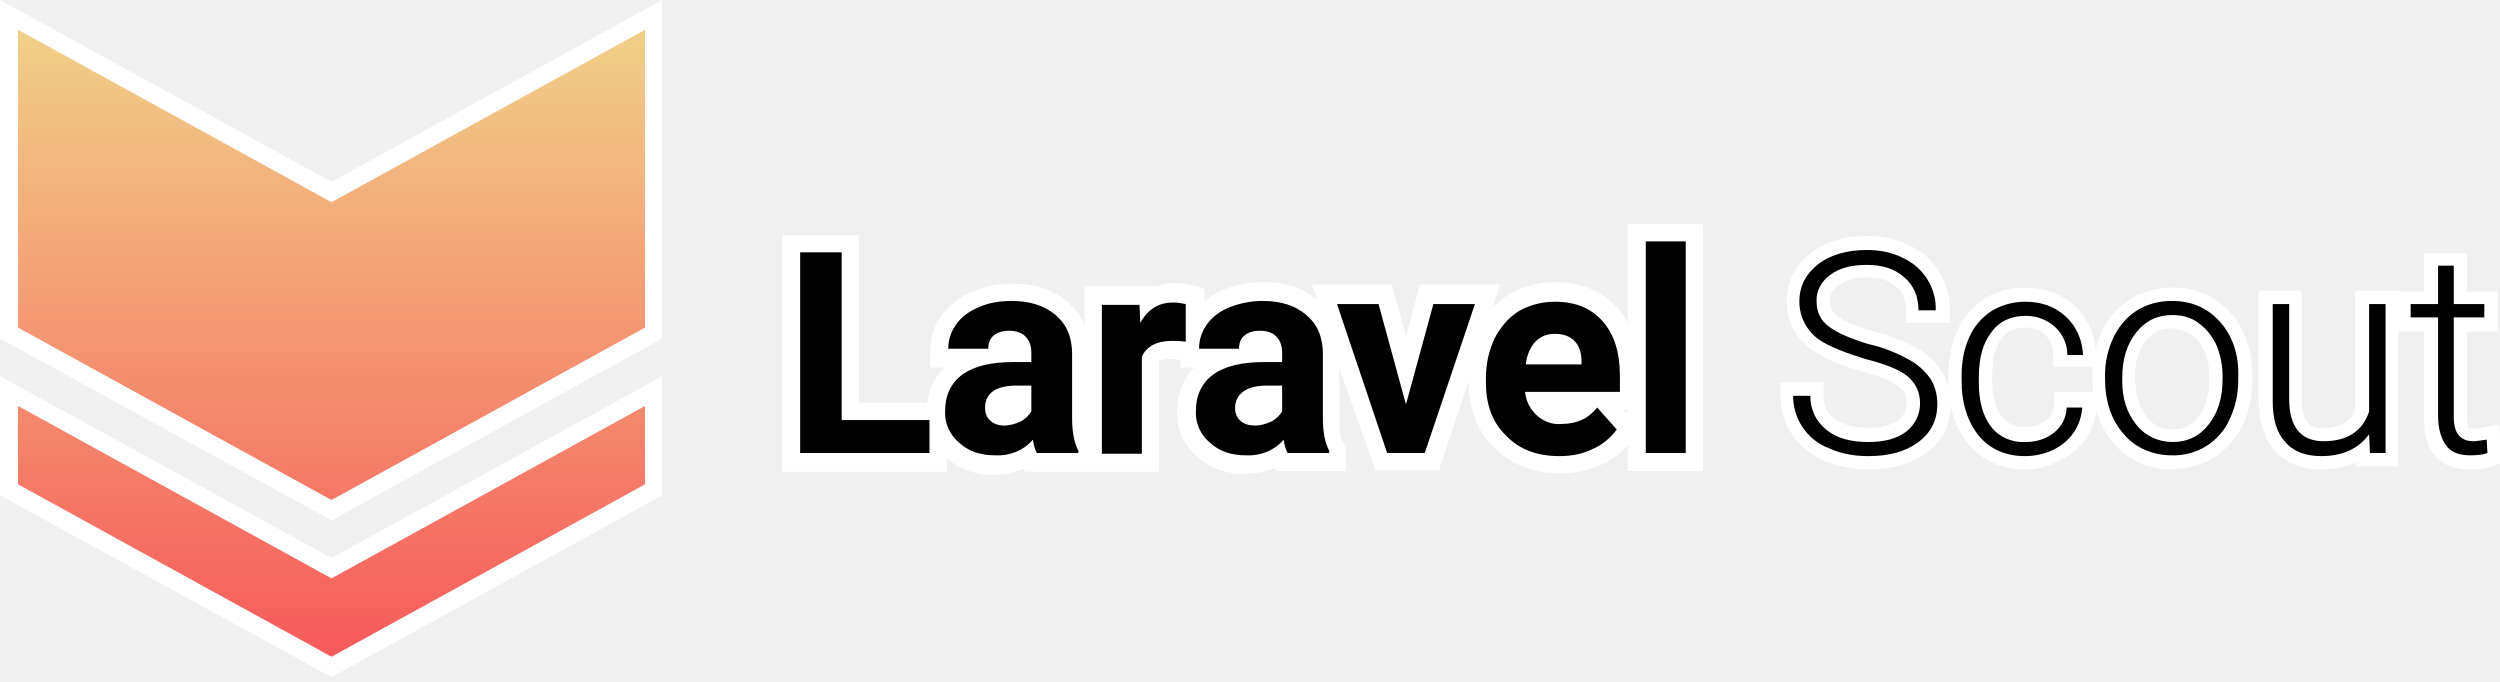
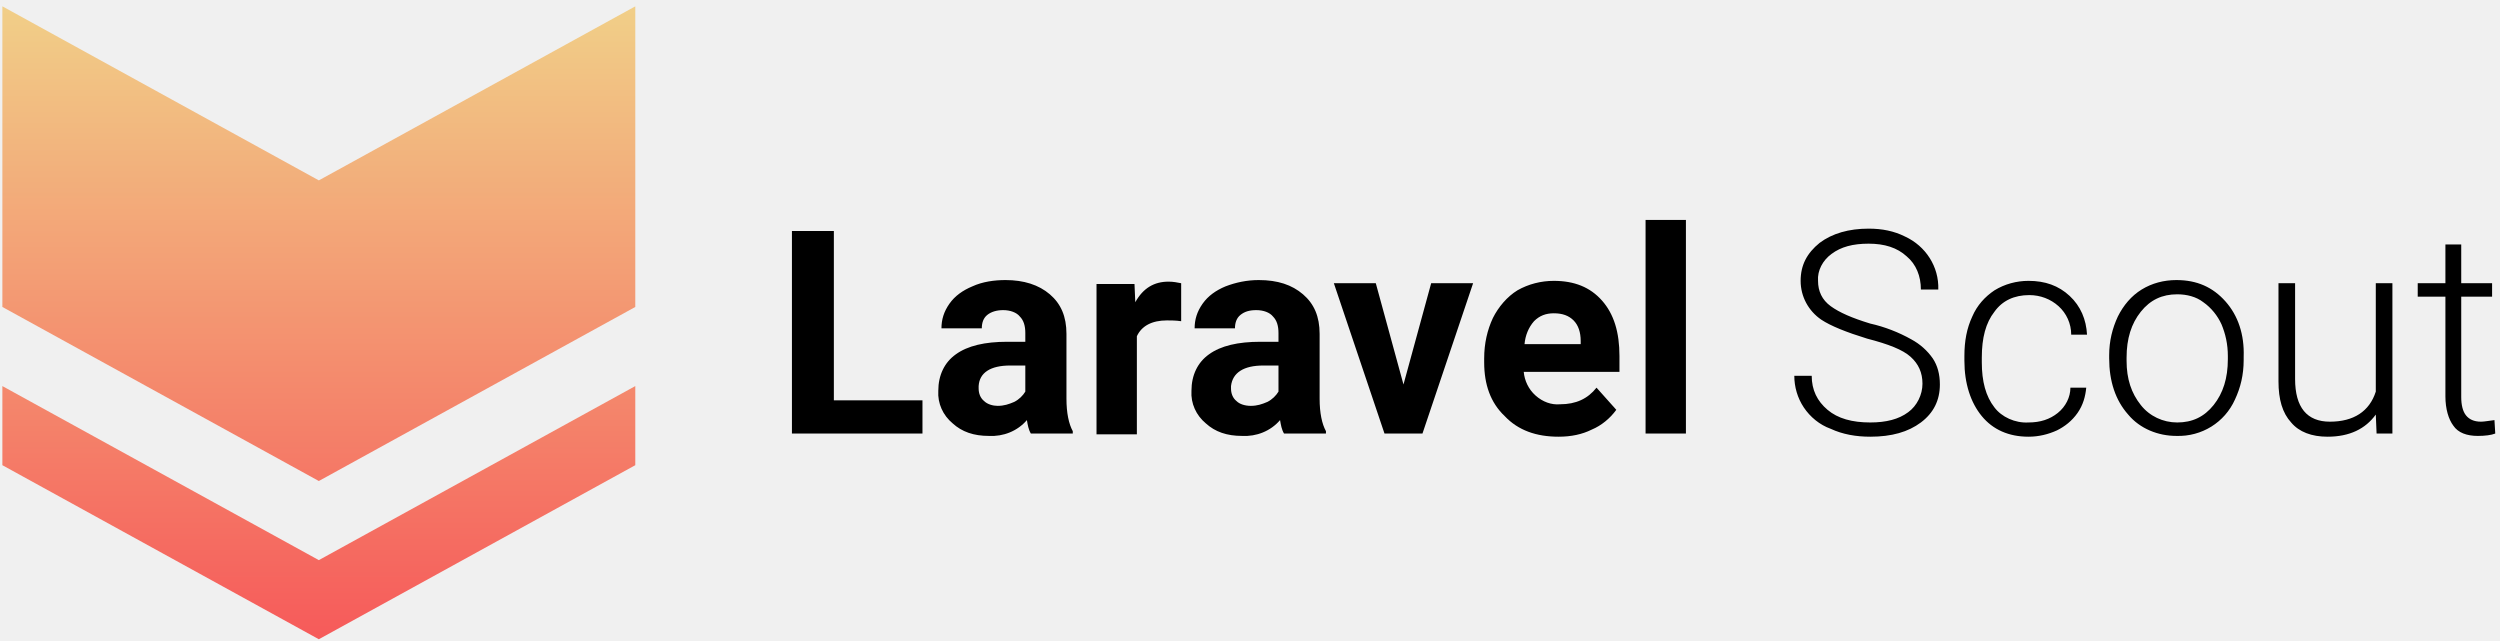
- <svg xmlns="http://www.w3.org/2000/svg" width="319" height="87" viewBox="0 0 319 87">
-   <style>.st0{fill:#fff}.st0,.st1{fill-rule:evenodd;clip-rule:evenodd}.st2{fill:#fff}</style>
-   <path class="st0" d="M238.4 59.9c-2 0-3.9-.4-5.6-1.1-1.6-.7-3.1-1.8-4.1-3.3-1-1.5-1.5-3.2-1.5-5v-1.7h5.5v1.7c0 1.3.4 2.2 1.4 2.9 1 .8 2.5 1.2 4.3 1.2 1.6 0 2.9-.3 3.8-1 .7-.5 1.1-1.3 1.1-2.1V51c-.1-.7-.4-1.2-.9-1.6-.6-.5-1.8-1.2-4.8-2-2.9-.8-4.9-1.7-6.3-2.7-2.1-1.4-3.3-3.7-3.3-6.3 0-2.5 1-4.5 3.1-6.1 1.9-1.5 4.3-2.2 7.2-2.2 2 0 3.7.4 5.3 1.2 3.2 1.4 5.2 4.7 5.2 8.2v1.7h-5.6v-1.7c0-1.2-.4-2.2-1.2-2.9-.9-.8-2.1-1.2-3.7-1.2s-2.8.3-3.7 1c-.7.5-1.1 1.2-1.1 2s.3 1.4.9 1.9c.6.5 1.8 1.2 4.4 1.9 1.9.5 3.8 1.2 5.6 2.1 1.3.7 2.5 1.7 3.3 3 .8 1.2 1.2 2.7 1.2 4.3 0 2.6-1 4.7-3.1 6.2-1.9 1.4-4.4 2.1-7.4 2.1z" />
-   <path class="st0" d="M258.4 59.9c-3 0-5.4-1.1-7.2-3.2-1.7-2-2.6-4.8-2.6-8.1V48c0-2.1.4-4 1.1-5.7.7-1.6 1.9-3.1 3.4-4.1 1.5-1 3.3-1.5 5.1-1.5h.2c2.5 0 4.6.8 6.3 2.3 1.7 1.6 2.7 3.8 2.7 6.1v1.7H262v-1.7c0-.9-.4-1.8-1.1-2.4-.6-.6-1.5-.9-2.3-.9h-.1c-1.4 0-2.4.4-3.1 1.4-.8 1.1-1.2 2.7-1.2 4.7v.6c0 2 .4 3.6 1.2 4.6.7.9 1.7 1.4 2.8 1.4h.2c1.1 0 2-.3 2.7-.9.6-.5 1-1.2 1-2l.1-1.6h5.5l-.1 1.8c-.1 1.5-.6 2.9-1.4 4.1-.8 1.2-2 2.2-3.3 2.8-1.6.9-3 1.2-4.5 1.2z" />
-   <path class="st0" d="M277 59.9c-2.7 0-5.4-1.2-7.2-3.2-1.8-2.1-2.8-4.8-2.8-8.2V48c0-2.1.4-4 1.2-5.7.8-1.7 2-3.1 3.6-4.1 1.6-1 3.4-1.5 5.2-1.5h.2c3 0 5.5 1.1 7.4 3.2 1.9 2.1 2.8 4.9 2.8 8.2v.4c0 2.1-.4 4-1.2 5.7-1.6 3.4-5 5.6-8.7 5.6-.1.1-.4.1-.5.1zm-4.5-10.8c.1 1.6.5 3 1.4 4.1.8 1 1.9 1.6 3.2 1.6h.1c1.4 0 2.5-.5 3.3-1.6.9-1.1 1.4-2.7 1.4-4.7V48c0-1.2-.2-2.3-.7-3.3-.4-.9-.9-1.6-1.7-2.1-.7-.4-1.5-.7-2.3-.7-1.5 0-2.5.5-3.4 1.6-.9 1.2-1.4 2.7-1.4 4.7v.9zM296.2 59.9c-2.5 0-4.5-.8-5.9-2.3-1.3-1.5-2-3.6-2.1-6.3V37.1h5.5v13.8c0 3.4 1.4 3.7 2.7 3.7 2.8 0 3.7-1.2 4.1-2.4V37.1h5.5v22.4h-5.4V59c-1.2.6-2.7.9-4.4.9z" />
-   <path class="st0" d="M315.1 59.9c-2.5 0-3.8-1-4.5-1.9-.9-1.1-1.3-2.7-1.3-4.7v-11h-3.5v-5.1h3.5v-4.9h5.5v4.9h3.9v5.1h-3.9v11c0 1 .2 1.3.2 1.3s.2.1.5.1c.2 0 .6 0 1.5-.2l1.9-.3.3 4.9-1.2.4c-.8.3-1.7.4-2.9.4z" />
-   <g id="Page-1">
-     <g id="Group">
-       <path class="st0" d="M158.9 60.5c-2.3 0-4.4-.7-6.1-2.2-1.7-1.4-2.7-3.6-2.6-5.8 0-2.3.8-4.2 2.2-5.6h-1.8v-1c-.5 0-.8-.1-1.2-.1-.9 0-1.3.2-1.5.3v14.1h-17.1l-.2-.4c-1.1.5-2.3.8-3.5.8h-.3c-2.3 0-4.4-.7-6-2.2v1.8h-21V30h9.8v21.4h8.7c.2-1.8 1-3.3 2.2-4.5h-1.8v-2.3c0-1.6.5-3.1 1.5-4.4 1-1.3 2.3-2.4 3.9-3 1.5-.6 3.2-1 4.9-1h.2c2.8 0 5.2.8 7 2.3 1 .9 1.8 1.9 2.2 3.1v-5.1h9.2c.8-.3 1.6-.4 2.2-.4.8 0 1.5.1 2.3.3l1.6.5v1.5c.7-.6 1.5-1 2.3-1.4 1.5-.6 3.2-1 4.9-1h.2c2.9 0 5.2.8 7 2.3l-.7-2h10.2l1.8 6.6 1.8-6.6h10.2l-1 3c.7-.7 1.4-1.3 2.3-1.8 1.7-1 3.7-1.5 5.6-1.5h.2c3.2 0 5.8 1.1 7.8 3.2.6.6 1 1.3 1.4 2V28.6h9.6v31.5h-9.6v-3.3c-.9 1.1-2.1 2-3.4 2.5-1.6.7-3.3 1.1-5.2 1.1-3.4 0-6.2-1.1-8.4-3.2-2.2-2.2-3.3-5-3.3-8.5v-.1L183.6 60h-8.1l-4.6-13v6.5c0 1.9.3 2.7.5 3l.3.5v3.1h-8.8l-.2-.4c-1.1.5-2.3.7-3.5.7-.1.1-.3.1-.3.1zm48.8-7.7v-.5h-.5l.5.5zm-47.9-.8" />
-       <path id="Combined-Shape" class="st1" d="M107.4 53.6h11.2v4.2h-16.5V32.2h5.3v21.4zm24.9 4.2c-.3-.5-.4-1.1-.5-1.7-1.2 1.4-3 2.1-4.8 2-1.9 0-3.4-.5-4.6-1.6-1.2-1-1.9-2.5-1.8-4.1 0-2 .8-3.6 2.2-4.6 1.5-1.1 3.7-1.6 6.5-1.6h2.3v-1.1c0-.9-.2-1.6-.7-2.1-.4-.5-1.2-.8-2.1-.8-.8 0-1.5.2-2 .6-.5.4-.7 1-.7 1.7H121c0-1.1.3-2.1 1-3.1s1.7-1.7 2.9-2.2c1.3-.6 2.8-.8 4.2-.8 2.3 0 4.2.6 5.6 1.8 1.4 1.2 2.1 2.8 2.1 5v8.2c0 1.8.3 3.2.8 4.1v.3h-5.3zm-4.2-3.5c.8 0 1.4-.2 2.1-.5.6-.3 1.1-.8 1.4-1.3v-3.3h-1.9c-2.5 0-3.9.9-4 2.6v.3c0 .6.2 1.2.7 1.6.4.4 1.1.6 1.7.6zm23.2-10.7c-.7-.1-1.3-.1-1.8-.1-1.9 0-3.2.7-3.8 2v12.4h-5.1v-19h4.8l.1 2.3c1-1.8 2.4-2.6 4.2-2.6.6 0 1.1.1 1.6.2v4.8zm13 14.2c-.3-.5-.4-1.1-.5-1.7-1.2 1.4-3 2.1-4.8 2-1.9 0-3.4-.5-4.6-1.6-1.2-1-1.9-2.5-1.8-4.1 0-2 .8-3.6 2.2-4.6 1.5-1.1 3.7-1.6 6.5-1.6h2.3v-1.1c0-.9-.2-1.6-.7-2.1-.4-.5-1.2-.8-2.1-.8-.9 0-1.5.2-2 .6-.5.4-.7 1-.7 1.7H153c0-1.1.3-2.1 1-3.1s1.7-1.7 2.9-2.2c1.3-.5 2.7-.8 4.2-.8 2.4 0 4.2.6 5.6 1.8 1.4 1.2 2.1 2.8 2.1 5v8.2c0 1.8.3 3.2.8 4.1v.3h-5.3zm-4.2-3.5c.8 0 1.4-.2 2.1-.5.6-.3 1.1-.8 1.4-1.3v-3.3h-1.9c-2.5 0-3.9.9-4.1 2.6v.3c0 .6.2 1.2.7 1.6.4.4 1.1.6 1.8.6zm19.3-2.7 3.5-12.8h5.3l-6.4 19H177l-6.4-19h5.3l3.5 12.8zm19.6 6.6c-2.8 0-5.1-.8-6.8-2.6-1.8-1.7-2.6-4-2.6-6.8v-.5c0-1.9.4-3.6 1.1-5.1.7-1.4 1.8-2.7 3.1-3.5 1.4-.8 3-1.2 4.6-1.2 2.6 0 4.6.8 6.1 2.5s2.2 4 2.2 7v2h-12.1c.1 1.1.6 2.2 1.5 3 .9.8 2 1.2 3.1 1.1 2 0 3.5-.7 4.6-2.1l2.5 2.8c-.8 1.1-1.9 2-3.1 2.5-1.2.6-2.6.9-4.2.9zm-.6-15.6c-1 0-1.8.3-2.5 1-.7.8-1.1 1.8-1.2 2.9h7.1v-.4c0-1.1-.3-2-.9-2.6-.6-.6-1.4-.9-2.5-.9zm16.7 15.2H210v-27h5.1v27z" />
-     </g>
-   </g>
-   <path class="st1" d="M245 51.5c0-1.4-.5-2.5-1.5-3.4s-2.8-1.6-5.5-2.3c-2.6-.8-4.6-1.6-5.8-2.4-1.6-1.1-2.6-2.9-2.6-4.9 0-2 .8-3.5 2.4-4.8 1.6-1.2 3.7-1.8 6.2-1.8 1.7 0 3.2.3 4.6 1 2.6 1.2 4.3 3.8 4.2 6.7h-2.2c0-1.7-.6-3.2-1.8-4.2-1.2-1.1-2.8-1.6-4.8-1.6s-3.5.4-4.7 1.3c-1.1.8-1.8 2.1-1.7 3.4 0 1.3.5 2.4 1.6 3.2s2.7 1.5 5 2.2c1.8.4 3.6 1.1 5.2 2 1.1.6 2 1.4 2.7 2.4.6.9.9 2 .9 3.3 0 2-.8 3.6-2.4 4.8-1.6 1.2-3.7 1.8-6.4 1.8-1.8 0-3.5-.3-5-1-1.4-.5-2.6-1.5-3.4-2.7-.8-1.2-1.2-2.6-1.2-4h2.2c0 1.8.7 3.2 2 4.3s3.1 1.6 5.4 1.6c2 0 3.6-.4 4.8-1.3 1.1-.8 1.8-2.2 1.8-3.6zM258.4 56.4c1.5 0 2.7-.4 3.7-1.2 1-.8 1.6-2 1.6-3.2h2c-.1 1.1-.4 2.2-1.1 3.2-.7 1-1.6 1.7-2.6 2.2-1.1.5-2.3.8-3.6.8-2.5 0-4.5-.9-5.9-2.6s-2.2-4.1-2.2-7V48c0-1.9.3-3.5 1-5 .6-1.4 1.6-2.5 2.8-3.3 1.3-.8 2.8-1.2 4.3-1.2 2.1 0 3.8.6 5.2 1.9 1.4 1.3 2.1 3 2.2 4.9h-2c0-1.4-.6-2.7-1.6-3.6-1-.9-2.3-1.4-3.7-1.4-1.9 0-3.4.7-4.4 2.1-1.1 1.4-1.6 3.3-1.6 5.8v.6c0 2.4.5 4.3 1.6 5.7.9 1.2 2.6 2 4.3 1.9zM283.3 41.1c-1.6-1.8-3.6-2.7-6.2-2.7-1.6 0-3.1.4-4.4 1.2-1.3.8-2.3 2-3 3.4-.7 1.5-1.1 3.1-1.1 4.9v.4c0 2.9.8 5.3 2.4 7.1 1.5 1.8 3.8 2.7 6.1 2.7 3.2.1 6.1-1.7 7.4-4.6.7-1.5 1.1-3.1 1.1-5v-.4c.1-2.8-.7-5.2-2.3-7zm.3 7.3c0 2.4-.6 4.3-1.8 5.8-1.2 1.5-2.7 2.2-4.6 2.2-1.8 0-3.5-.8-4.6-2.2-1.2-1.5-1.8-3.3-1.8-5.6v-.4c0-2.4.6-4.3 1.8-5.8 1.2-1.5 2.7-2.2 4.6-2.2 1.2 0 2.4.3 3.3 1 1 .7 1.8 1.7 2.3 2.8.5 1.2.8 2.5.8 4v.4zM302.3 55.4c-1.3 1.8-3.3 2.8-6.1 2.8-2 0-3.6-.6-4.6-1.8-1.1-1.2-1.6-2.9-1.6-5.2V38.8h2.1v12.1c0 3.6 1.5 5.4 4.4 5.4 3 0 5-1.3 5.8-3.8V38.8h2.1v19h-2l-.1-2.4zM313.1 33.9v4.9h3.9v1.7h-3.9v12.7c0 1 .2 1.8.6 2.3.4.5 1 .8 1.9.8.4 0 .9-.1 1.7-.2l.1 1.7c-.5.2-1.3.3-2.2.3-1.4 0-2.5-.4-3.1-1.3-.6-.8-1-2.1-1-3.7V40.5h-3.5v-1.7h3.5v-4.9h2z" />
-   <path class="st2" d="M0 48v15.2l42.3 23.2 42.2-23.2V48L42.3 71.2z" />
-   <path class="st2" d="M42.3 23.2 0 0v43.2l42.3 23.2 42.2-23.2V0z" />
-   <linearGradient id="Combined-Shape_00000165198528521648656120000016839554088276087175_" gradientUnits="userSpaceOnUse" x1="-134.495" y1="459.963" x2="-134.495" y2="458.963" gradientTransform="matrix(80 0 0 -80 10801.861 36800.844)">
-     <stop offset="0" stop-color="#f1cf88" />
-     <stop offset="1" stop-color="#f65a5a" />
-   </linearGradient>
-   <path id="Combined-Shape_00000013881437400997376290000015603522497040671116_" d="m2.3 51.8 40 22 40-22v10l-40 22-40-22v-10zm0-48 40 22 40-22v38l-40 22-40-22v-38z" fill="url(#Combined-Shape_00000165198528521648656120000016839554088276087175_)" />
+ <svg xmlns="http://www.w3.org/2000/svg" viewBox="0 0 316 81" fill="none">
+   <style>
+         #scout { fill: #000 } @media (prefers-color-scheme:dark) { #scout { fill: #fff } }
+     </style>
+   <path id="scout" fill-rule="evenodd" clip-rule="evenodd" d="M105.4 50.6H116.6V54.8H100.1V29.2H105.4V50.6ZM130.3 54.8C130 54.3 129.9 53.7 129.8 53.1C128.6 54.5 126.8 55.2 125 55.1C123.1 55.1 121.6 54.6 120.4 53.5C119.2 52.5 118.5 51 118.6 49.4C118.6 47.4 119.4 45.8 120.8 44.8C122.3 43.7 124.5 43.2 127.3 43.2H129.6V42.1C129.6 41.2 129.4 40.5 128.9 40C128.5 39.5 127.7 39.2 126.8 39.2C126 39.2 125.3 39.4 124.8 39.8C124.3 40.2 124.1 40.8 124.1 41.5H119C119 40.4 119.3 39.4 120 38.4C120.7 37.4 121.7 36.7 122.9 36.2C124.2 35.6 125.7 35.4 127.1 35.4C129.4 35.4 131.3 36 132.7 37.2C134.1 38.4 134.8 40 134.8 42.2V50.4C134.8 52.2 135.1 53.6 135.6 54.5V54.8H130.3ZM126.1 51.3C126.9 51.3 127.5 51.1 128.2 50.8C128.8 50.5 129.3 50 129.6 49.5V46.2H127.7C125.2 46.2 123.8 47.1 123.7 48.8V49.1C123.7 49.7 123.9 50.3 124.4 50.7C124.8 51.1 125.5 51.3 126.1 51.3ZM149.3 40.6C148.6 40.5 148 40.5 147.5 40.5C145.6 40.5 144.3 41.2 143.7 42.5V54.9H138.6V35.9H143.4L143.5 38.2C144.5 36.4 145.9 35.6 147.7 35.6C148.3 35.6 148.8 35.7 149.3 35.8V40.6ZM162.3 54.8C162 54.3 161.9 53.7 161.8 53.1C160.6 54.5 158.8 55.2 157 55.1C155.1 55.1 153.6 54.6 152.4 53.5C151.2 52.5 150.5 51 150.6 49.4C150.6 47.4 151.4 45.8 152.8 44.8C154.3 43.7 156.5 43.2 159.3 43.2H161.6V42.1C161.6 41.2 161.4 40.5 160.9 40C160.5 39.5 159.7 39.2 158.8 39.2C157.9 39.2 157.3 39.4 156.8 39.8C156.3 40.2 156.1 40.8 156.1 41.5H151C151 40.4 151.3 39.4 152 38.4C152.7 37.4 153.7 36.7 154.9 36.2C156.2 35.7 157.6 35.4 159.1 35.4C161.5 35.4 163.3 36 164.7 37.2C166.1 38.4 166.8 40 166.8 42.2V50.4C166.8 52.2 167.1 53.6 167.6 54.5V54.8H162.3ZM158.1 51.3C158.9 51.3 159.5 51.1 160.2 50.8C160.8 50.5 161.3 50 161.6 49.5V46.2H159.7C157.2 46.2 155.8 47.1 155.6 48.8V49.1C155.6 49.7 155.8 50.3 156.3 50.7C156.7 51.1 157.4 51.3 158.1 51.3ZM177.4 48.6L180.9 35.8H186.2L179.8 54.8H175L168.6 35.8H173.9L177.4 48.6ZM197 55.2C194.2 55.2 191.9 54.4 190.2 52.6C188.4 50.9 187.6 48.6 187.6 45.8V45.3C187.6 43.4 188 41.7 188.7 40.2C189.4 38.8 190.5 37.5 191.8 36.7C193.2 35.9 194.8 35.5 196.4 35.5C199 35.5 201 36.3 202.5 38C204 39.7 204.7 42 204.7 45V47H192.6C192.7 48.1 193.2 49.2 194.1 50C195 50.8 196.1 51.2 197.2 51.1C199.2 51.1 200.7 50.4 201.8 49L204.3 51.8C203.5 52.9 202.4 53.8 201.2 54.3C200 54.9 198.6 55.2 197 55.2ZM196.4 39.6C195.4 39.6 194.6 39.9 193.9 40.6C193.2 41.4 192.8 42.4 192.7 43.5H199.8V43.1C199.8 42 199.5 41.1 198.9 40.5C198.3 39.9 197.5 39.6 196.4 39.6ZM213.1 54.8H208V27.8H213.1V54.8Z" fill="black" />
+   <path id="scout" fill-rule="evenodd" clip-rule="evenodd" d="M243 48.5C243 47.1 242.5 46 241.5 45.1C240.5 44.2 238.7 43.5 236 42.8C233.4 42 231.4 41.2 230.2 40.4C228.6 39.3 227.6 37.5 227.6 35.5C227.6 33.5 228.4 32 230 30.7C231.6 29.5 233.7 28.9 236.2 28.9C237.9 28.9 239.4 29.2 240.8 29.9C243.4 31.1 245.1 33.7 245 36.6H242.8C242.8 34.9 242.2 33.4 241 32.4C239.8 31.3 238.2 30.8 236.2 30.8C234.2 30.8 232.7 31.2 231.5 32.1C230.4 32.9 229.7 34.2 229.8 35.5C229.8 36.8 230.3 37.9 231.4 38.7C232.5 39.5 234.1 40.2 236.4 40.9C238.2 41.3 240 42 241.6 42.9C242.7 43.5 243.6 44.3 244.3 45.3C244.9 46.2 245.2 47.3 245.2 48.6C245.2 50.6 244.4 52.2 242.8 53.4C241.2 54.6 239.1 55.2 236.4 55.2C234.6 55.2 232.9 54.9 231.4 54.2C230 53.7 228.8 52.7 228 51.5C227.2 50.3 226.8 48.9 226.8 47.5H229C229 49.3 229.7 50.7 231 51.8C232.3 52.9 234.1 53.4 236.4 53.4C238.4 53.4 240 53 241.2 52.1C242.3 51.3 243 49.9 243 48.5ZM256.4 53.4C257.9 53.4 259.1 53 260.1 52.2C261.1 51.4 261.7 50.2 261.7 49H263.7C263.6 50.1 263.3 51.2 262.6 52.2C261.9 53.2 261 53.9 260 54.4C258.9 54.9 257.7 55.2 256.4 55.2C253.9 55.2 251.9 54.3 250.5 52.6C249.1 50.9 248.3 48.5 248.3 45.6V45C248.3 43.1 248.6 41.5 249.3 40C249.9 38.6 250.9 37.5 252.1 36.7C253.4 35.9 254.9 35.5 256.4 35.5C258.5 35.5 260.2 36.1 261.6 37.4C263 38.7 263.7 40.4 263.8 42.3H261.8C261.8 40.9 261.2 39.6 260.2 38.7C259.2 37.8 257.9 37.3 256.5 37.3C254.6 37.3 253.1 38 252.1 39.4C251 40.8 250.5 42.7 250.5 45.2V45.8C250.5 48.2 251 50.1 252.1 51.5C253 52.7 254.7 53.5 256.4 53.4ZM281.3 38.1C279.7 36.3 277.7 35.4 275.1 35.4C273.5 35.4 272 35.8 270.7 36.6C269.4 37.4 268.4 38.6 267.7 40C267 41.5 266.6 43.1 266.6 44.9V45.3C266.6 48.2 267.4 50.6 269 52.4C270.5 54.2 272.8 55.1 275.1 55.1C278.3 55.2 281.2 53.4 282.5 50.5C283.2 49 283.6 47.4 283.6 45.5V45.1C283.7 42.3 282.9 39.9 281.3 38.1ZM281.6 45.4C281.6 47.8 281 49.7 279.8 51.2C278.6 52.7 277.1 53.4 275.2 53.4C273.4 53.4 271.7 52.6 270.6 51.2C269.4 49.7 268.8 47.9 268.8 45.6V45.2C268.8 42.8 269.4 40.9 270.6 39.4C271.8 37.9 273.3 37.2 275.2 37.2C276.4 37.2 277.6 37.5 278.5 38.2C279.5 38.9 280.3 39.9 280.8 41C281.3 42.2 281.6 43.5 281.6 45V45.4ZM300.3 52.4C299 54.2 297 55.2 294.2 55.2C292.2 55.2 290.6 54.6 289.6 53.4C288.5 52.2 288 50.5 288 48.2V35.8H290.1V47.9C290.1 51.5 291.6 53.3 294.5 53.3C297.5 53.3 299.5 52 300.3 49.5V35.8H302.4V54.8H300.4L300.3 52.4ZM311.1 30.9V35.8H315V37.5H311.1V50.2C311.1 51.2 311.3 52 311.7 52.5C312.1 53 312.7 53.3 313.6 53.3C314 53.3 314.5 53.2 315.3 53.1L315.4 54.8C314.9 55 314.1 55.1 313.2 55.1C311.8 55.1 310.7 54.7 310.1 53.8C309.5 53 309.1 51.7 309.1 50.1V37.5H305.6V35.8H309.1V30.9H311.1Z" fill="black" />
+   <path d="M0.3 48.8L40.3 70.8L80.3 48.8V58.8L40.3 80.8L0.3 58.8V48.8ZM0.3 0.8L40.3 22.8L80.3 0.8V38.8L40.3 60.8L0.3 38.8V0.8Z" fill="url(#gradient)" />
+   <defs>
+     <linearGradient id="gradient" x1="40.261" y1="0.804" x2="40.261" y2="80.804" gradientUnits="userSpaceOnUse">
+       <stop stop-color="#F1CF88" />
+       <stop offset="1" stop-color="#F65A5A" />
+     </linearGradient>
+   </defs>
</svg>
